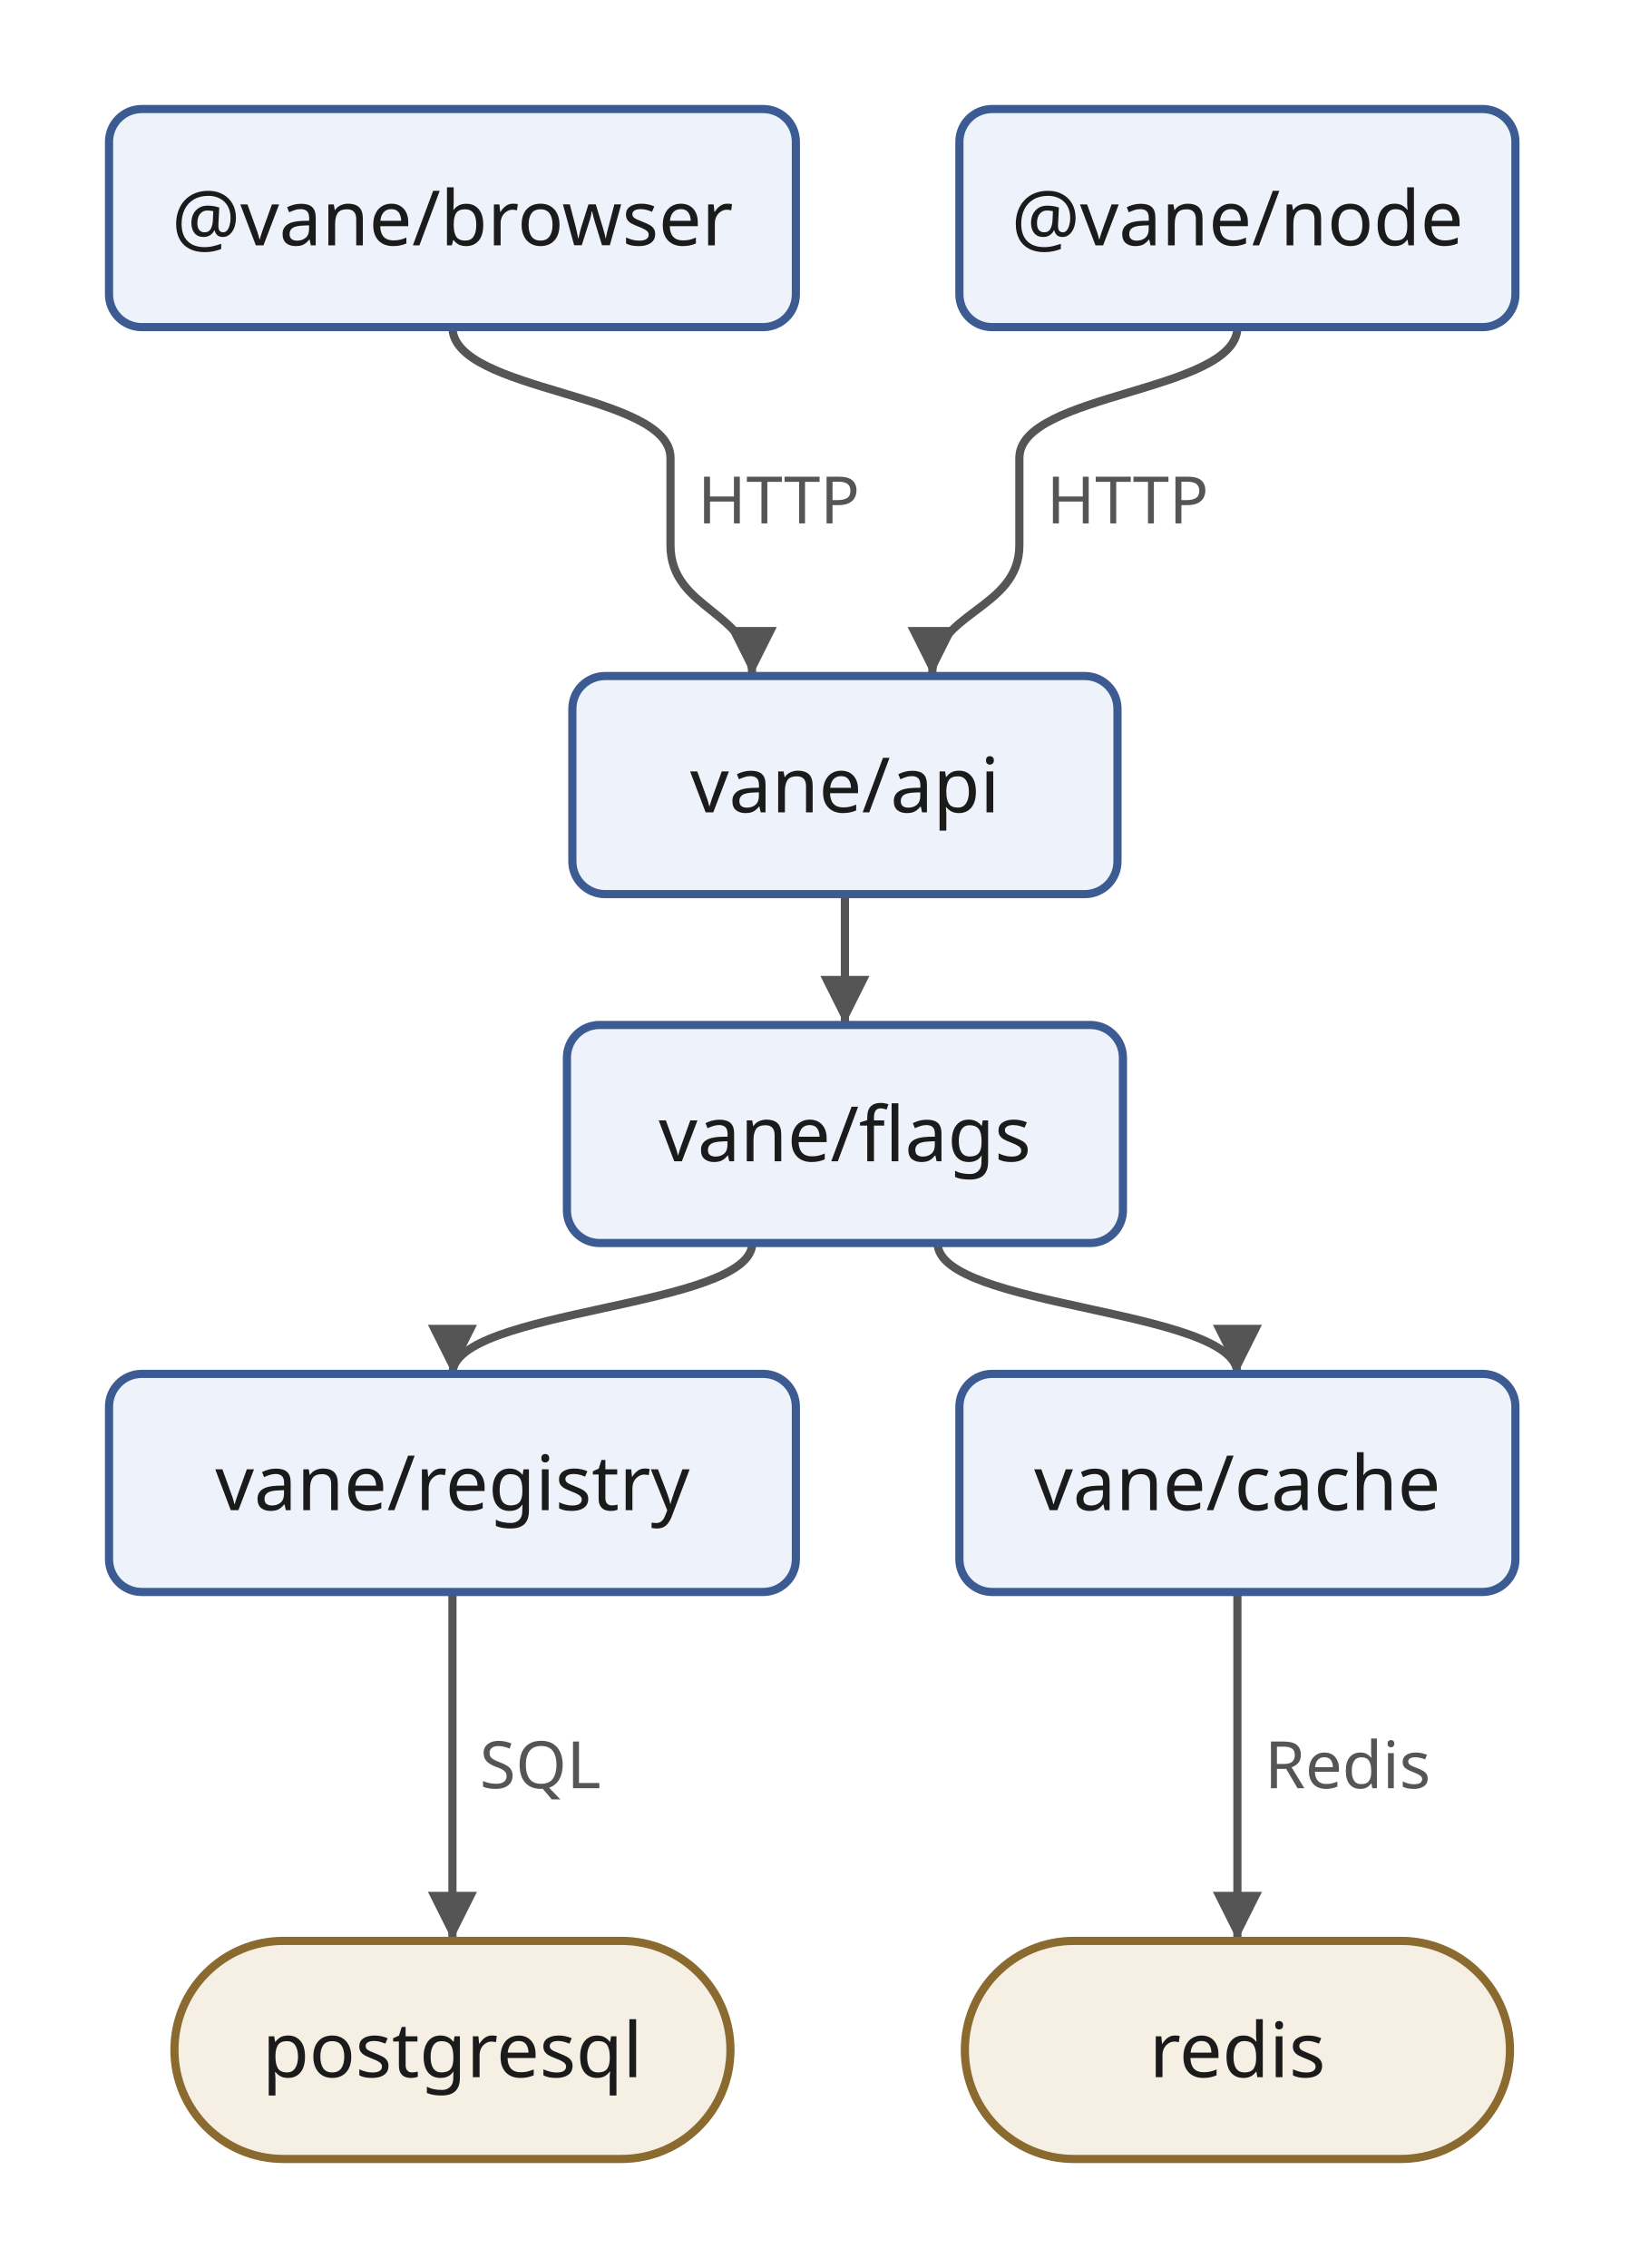
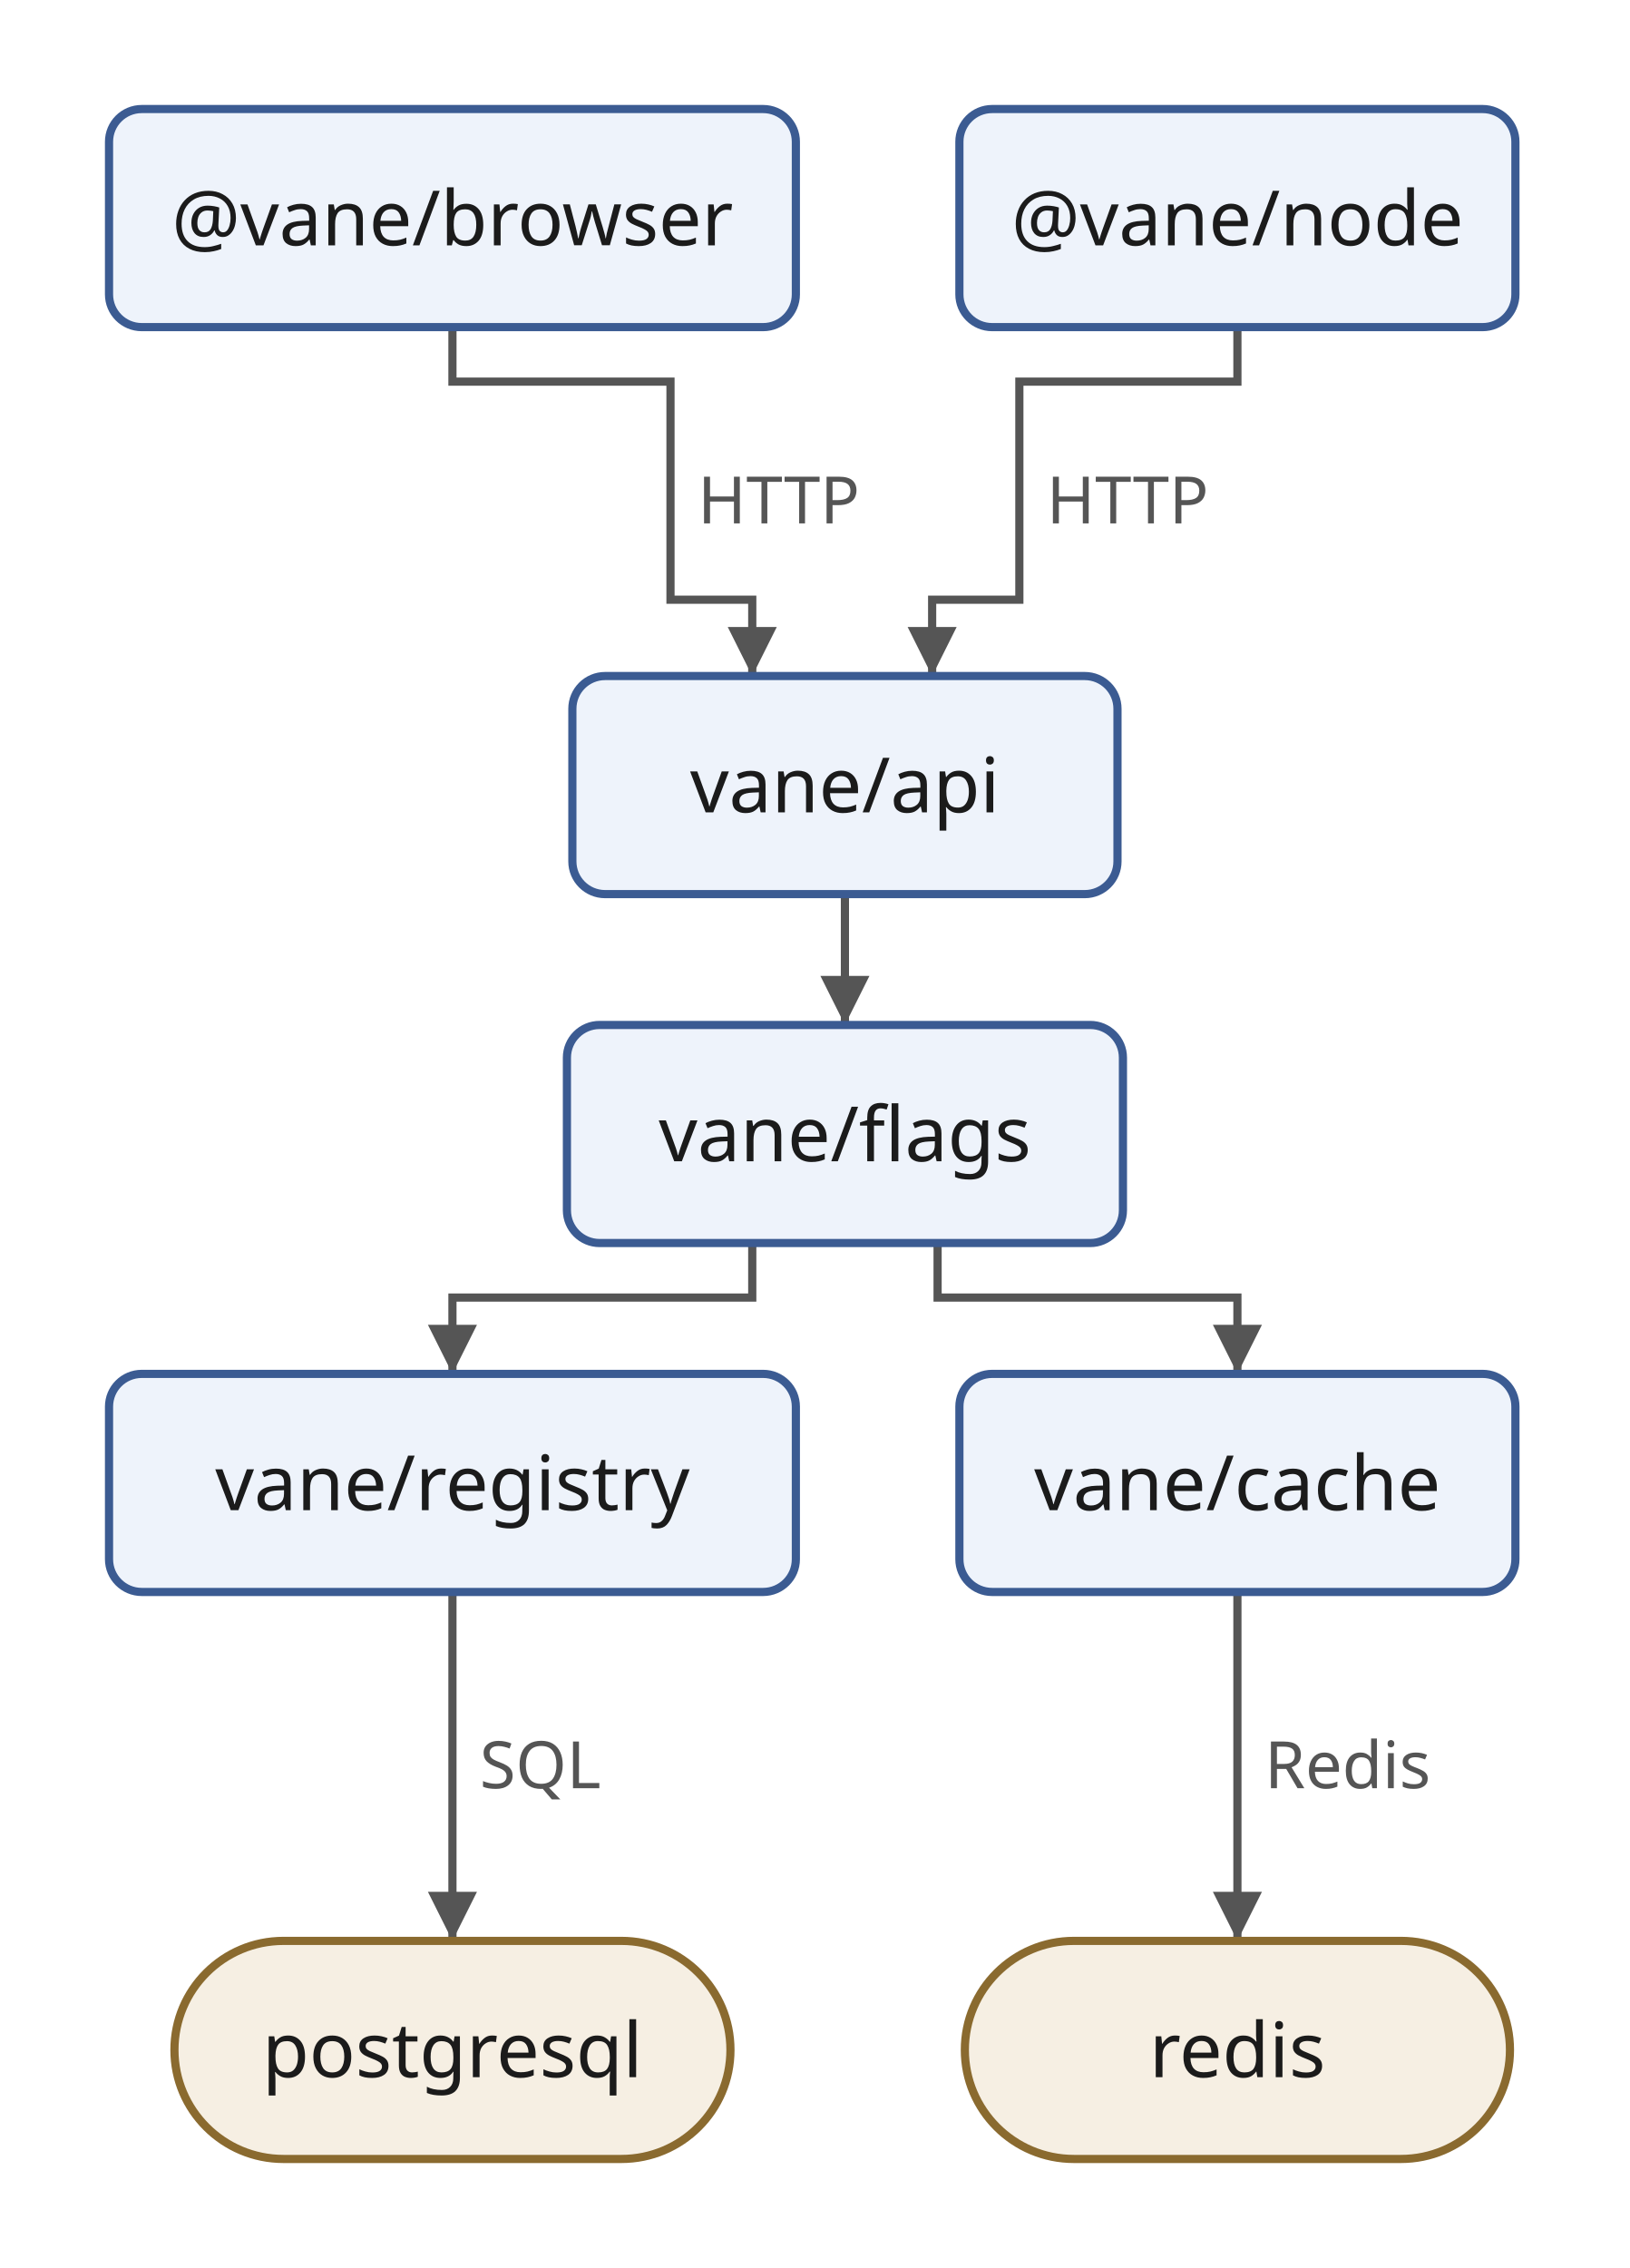
<svg xmlns="http://www.w3.org/2000/svg" width="299" height="416" viewBox="0 0 299 416">
  <style>
    .node rect { fill: #eef3fb; stroke: #3b5b92; stroke-width: 1.5 }
    .store rect { fill: #f6efe3; stroke: #8a6a2f }
    .node text { font: 14px sans-serif; fill: #1b1b1b }
    .edge path { fill: none; stroke: #555555; stroke-width: 1.5 }
    .edge text { font: 12px sans-serif; fill: #555555 }
  </style>
  <defs>
    <marker id="arrow" viewBox="0 0 10 10" refX="10" refY="5" markerWidth="9" markerHeight="9" markerUnits="userSpaceOnUse" orient="auto">
      <path d="M 0 0 L 10 5 L 0 10 z" fill="#555555" />
    </marker>
  </defs>
  <g class="edge" id="edge-browser-api">
-     <path d="M 83 60 C 83 72, 123 72, 123 84 L 123 100 C 123 112, 138 112, 138 124" marker-end="url(#arrow)" />
+     <path d="M 83 60 L 83 70 L 123 70 L 123 110 L 138 110 L 138 124" marker-end="url(#arrow)" />
    <text x="128" y="96">HTTP</text>
  </g>
  <g class="edge" id="edge-node-api">
-     <path d="M 227 60 C 227 72, 187 72, 187 84 L 187 100 C 187 112, 171 112, 171 124" marker-end="url(#arrow)" />
+     <path d="M 227 60 L 227 70 L 187 70 L 187 110 L 171 110 L 171 124" marker-end="url(#arrow)" />
    <text x="192" y="96">HTTP</text>
  </g>
  <g class="edge" id="edge-api-flags">
-     <path d="M 155 164 C 155 176, 155 176, 155 188" marker-end="url(#arrow)" />
+     <path d="M 155 164 L 155 188" marker-end="url(#arrow)" />
  </g>
  <g class="edge" id="edge-flags-registry">
-     <path d="M 138 228 C 138 240, 83 240, 83 252" marker-end="url(#arrow)" />
+     <path d="M 138 228 L 138 238 L 83 238 L 83 252" marker-end="url(#arrow)" />
  </g>
  <g class="edge" id="edge-flags-cache">
-     <path d="M 172 228 C 172 240, 227 240, 227 252" marker-end="url(#arrow)" />
+     <path d="M 172 228 L 172 238 L 227 238 L 227 252" marker-end="url(#arrow)" />
  </g>
  <g class="edge" id="edge-registry-postgresql">
-     <path d="M 83 292 C 83 304, 83 304, 83 316 L 83 332 C 83 344, 83 344, 83 356" marker-end="url(#arrow)" />
+     <path d="M 83 292 L 83 356" marker-end="url(#arrow)" />
    <text x="88" y="328">SQL</text>
  </g>
  <g class="edge" id="edge-cache-redis">
-     <path d="M 227 292 C 227 304, 227 304, 227 316 L 227 332 C 227 344, 227 344, 227 356" marker-end="url(#arrow)" />
+     <path d="M 227 292 L 227 356" marker-end="url(#arrow)" />
    <text x="232" y="328">Redis</text>
  </g>
  <g class="node service" id="node-browser">
    <rect x="20" y="20" width="126" height="40" rx="6" />
    <text x="83" y="45" text-anchor="middle">@vane/browser</text>
  </g>
  <g class="node service" id="node-node">
    <rect x="176" y="20" width="102" height="40" rx="6" />
    <text x="227" y="45" text-anchor="middle">@vane/node</text>
  </g>
  <g class="node service" id="node-api">
    <rect x="105" y="124" width="100" height="40" rx="6" />
    <text x="155" y="149" text-anchor="middle">vane/api</text>
  </g>
  <g class="node service" id="node-flags">
    <rect x="104" y="188" width="102" height="40" rx="6" />
    <text x="155" y="213" text-anchor="middle">vane/flags</text>
  </g>
  <g class="node service" id="node-registry">
    <rect x="20" y="252" width="126" height="40" rx="6" />
    <text x="83" y="277" text-anchor="middle">vane/registry</text>
  </g>
  <g class="node service" id="node-cache">
    <rect x="176" y="252" width="102" height="40" rx="6" />
    <text x="227" y="277" text-anchor="middle">vane/cache</text>
  </g>
  <g class="node store" id="node-postgresql">
    <rect x="32" y="356" width="102" height="40" rx="20" />
    <text x="83" y="381" text-anchor="middle">postgresql</text>
  </g>
  <g class="node store" id="node-redis">
    <rect x="177" y="356" width="100" height="40" rx="20" />
    <text x="227" y="381" text-anchor="middle">redis</text>
  </g>
</svg>
